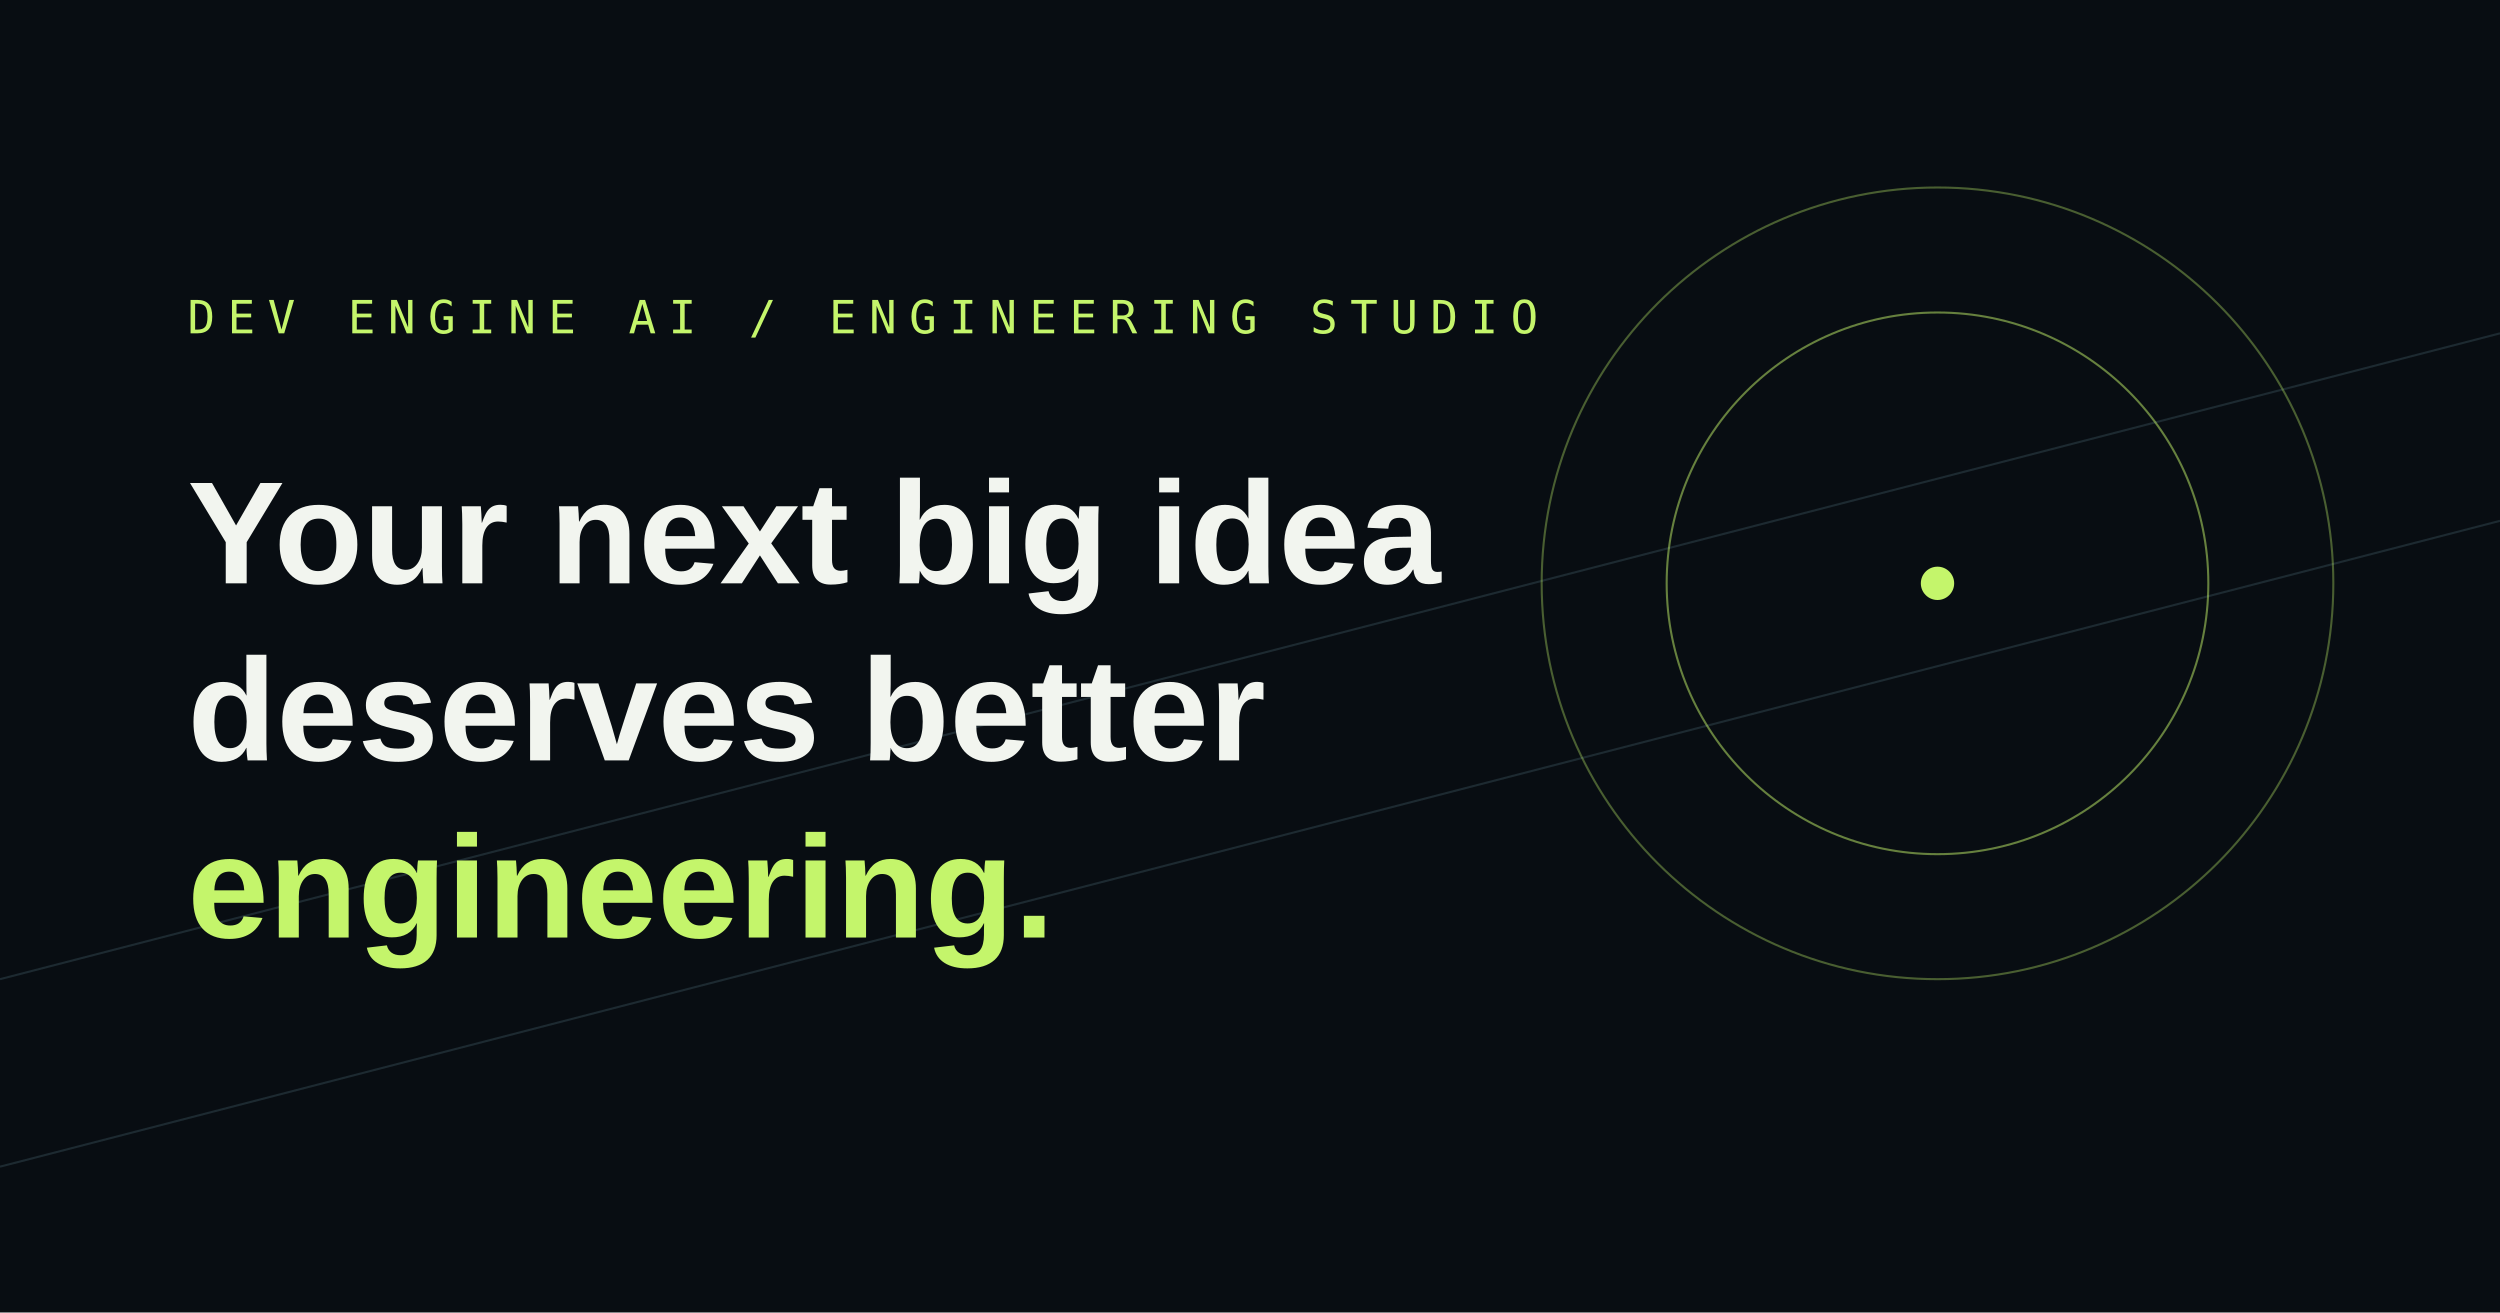
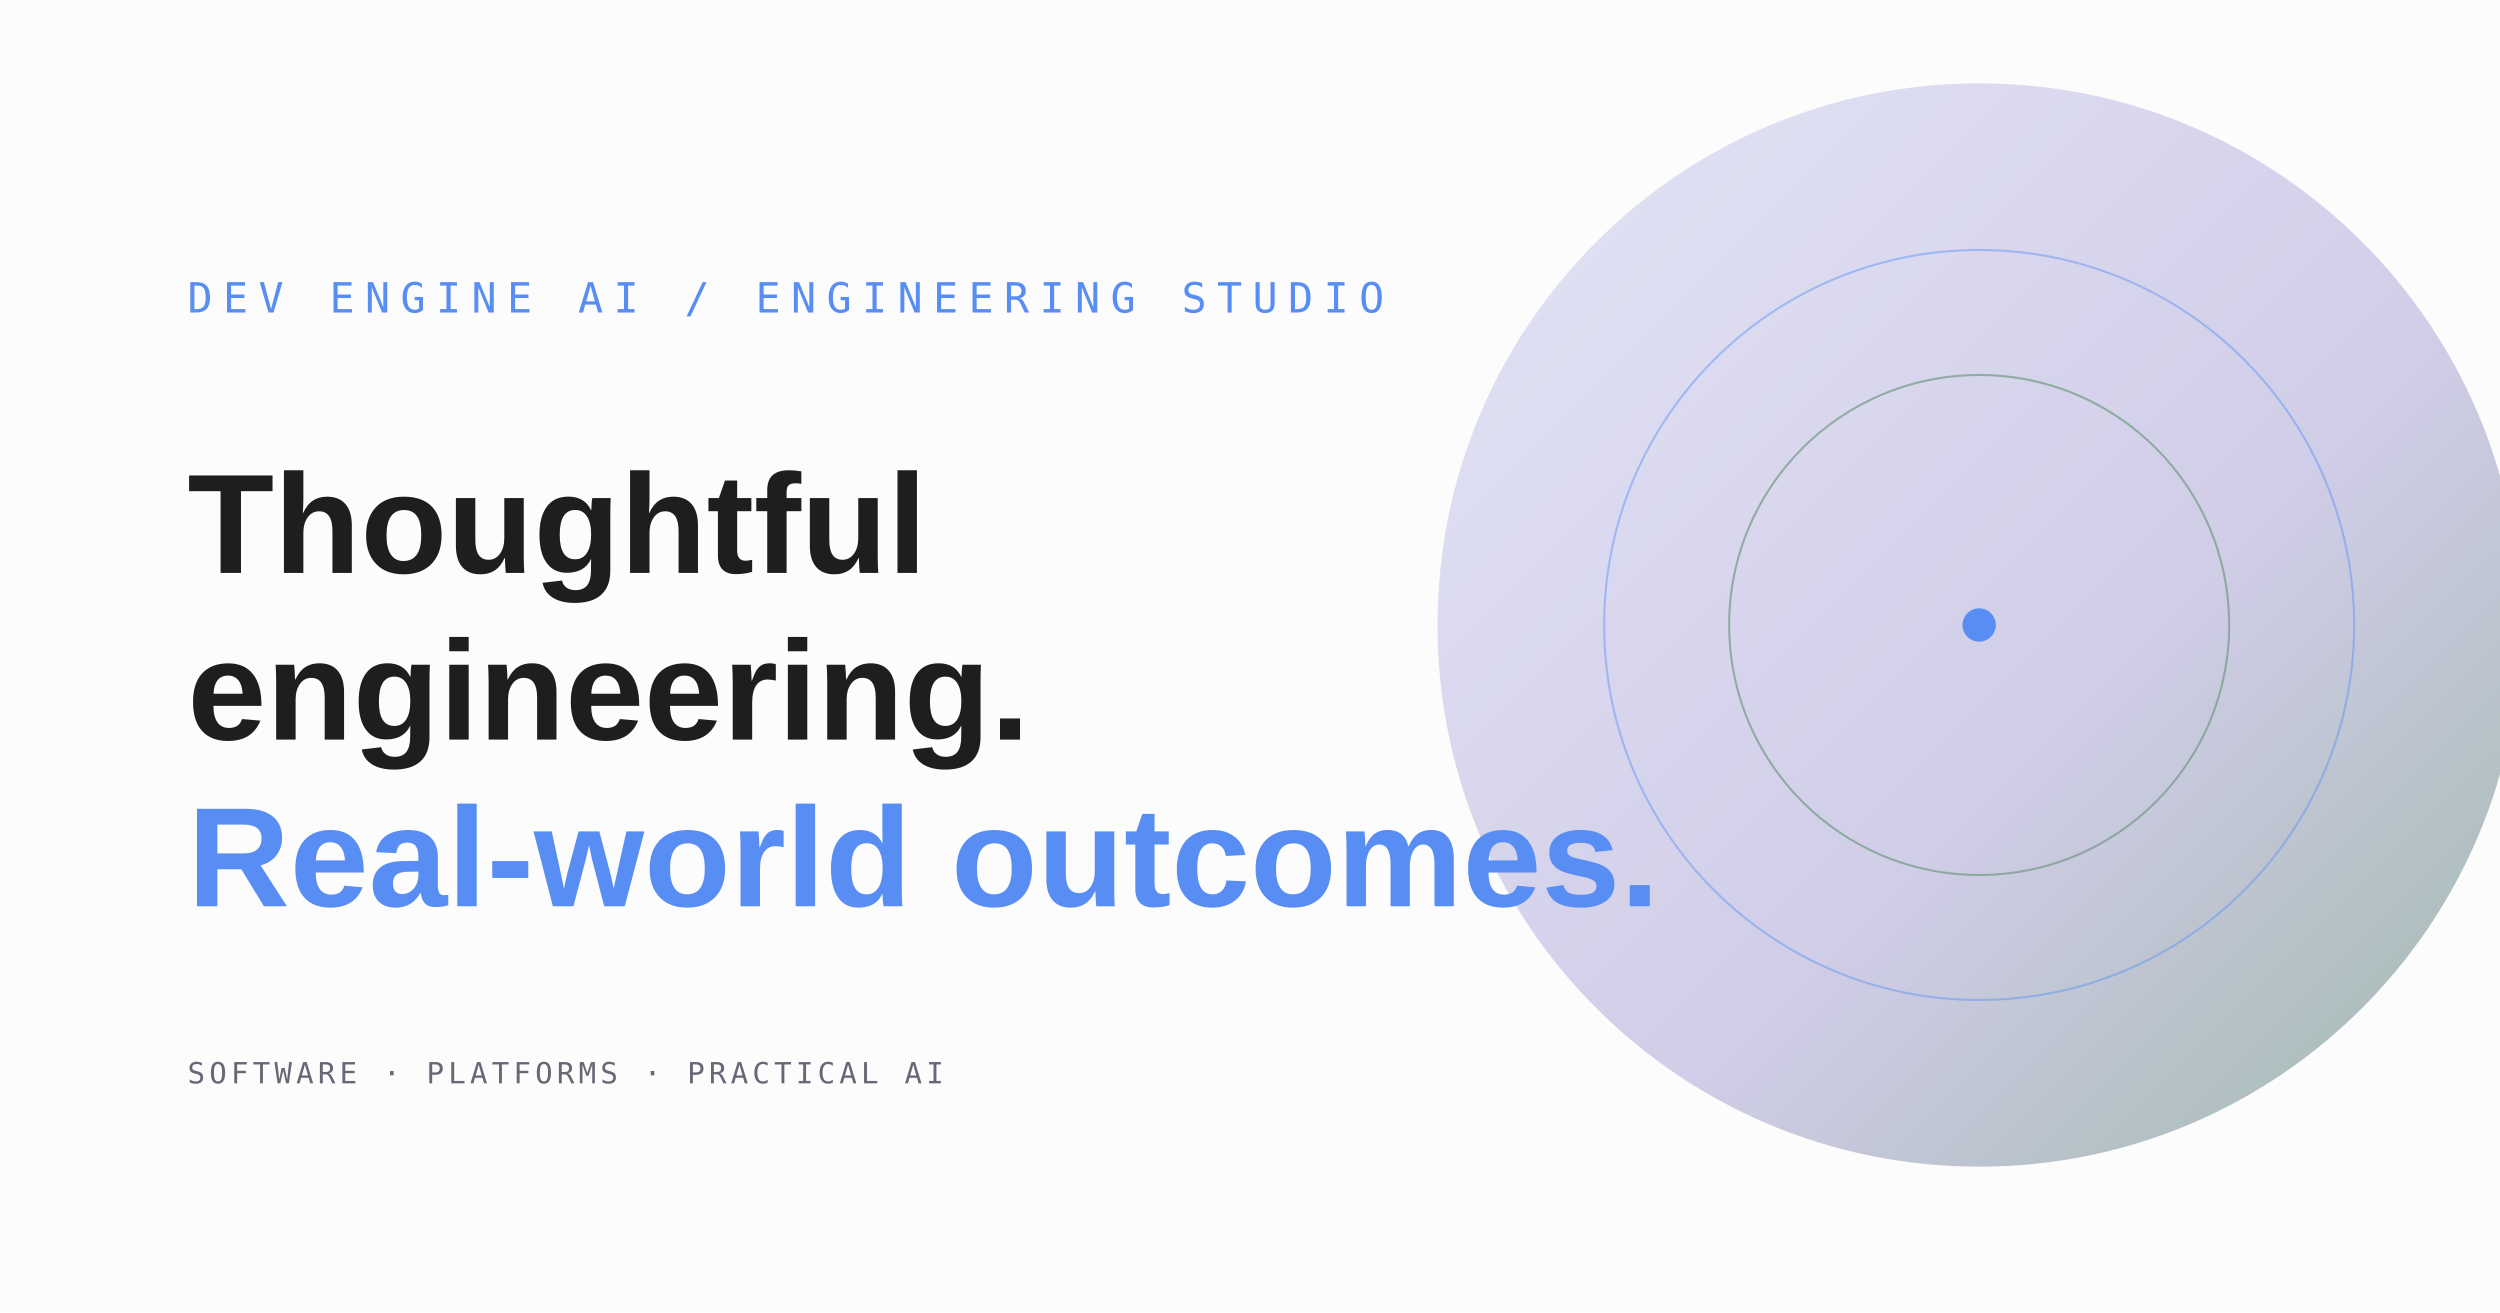
<svg xmlns="http://www.w3.org/2000/svg" width="1200" height="630" viewBox="0 0 1200 630">
-   <rect width="1200" height="630" fill="#080d12" />
-   <path d="M0 470 1200 160M0 560 1200 250" stroke="#1d2a31" stroke-width="1" />
-   <circle cx="930" cy="280" r="190" fill="none" stroke="#c4f56b" stroke-opacity=".35" />
-   <circle cx="930" cy="280" r="130" fill="none" stroke="#c4f56b" stroke-opacity=".5" />
-   <circle cx="930" cy="280" r="8" fill="#c4f56b" />
-   <text x="90" y="160" fill="#c4f56b" font-family="monospace" font-size="22" letter-spacing="6">DEV ENGINE AI / ENGINEERING STUDIO</text>
-   <text x="90" y="280" fill="#f2f5ef" font-family="Arial,sans-serif" font-weight="700" font-size="70">Your next big idea</text>
-   <text x="90" y="365" fill="#f2f5ef" font-family="Arial,sans-serif" font-weight="700" font-size="70">deserves better</text>
-   <text x="90" y="450" fill="#c4f56b" font-family="Arial,sans-serif" font-weight="700" font-size="70">engineering.</text>
+   <defs>
+     <linearGradient id="g" x1="0" y1="0" x2="1" y2="1">
+       <stop stop-color="#dadcf4" />
+       <stop offset=".58" stop-color="#beb9df" />
+       <stop offset="1" stop-color="#749985" />
+     </linearGradient>
+   </defs>
+   <rect width="1200" height="630" fill="#fdfcfd" />
+   <circle cx="950" cy="300" r="260" fill="url(#g)" opacity=".7" />
+   <circle cx="950" cy="300" r="180" fill="none" stroke="#588ef4" stroke-opacity=".45" />
+   <circle cx="950" cy="300" r="120" fill="none" stroke="#749985" stroke-opacity=".7" />
+   <circle cx="950" cy="300" r="8" fill="#588ef4" />
+   <text x="90" y="150" fill="#588ef4" font-family="monospace" font-size="20" letter-spacing="5">DEV ENGINE AI / ENGINEERING STUDIO</text>
+   <text x="90" y="275" fill="#1e1e1e" font-family="Arial,sans-serif" font-weight="700" font-size="68">Thoughtful</text>
+   <text x="90" y="355" fill="#1e1e1e" font-family="Arial,sans-serif" font-weight="700" font-size="68">engineering.</text>
+   <text x="90" y="435" fill="#588ef4" font-family="Arial,sans-serif" font-weight="700" font-size="68">Real-world outcomes.</text>
+   <text x="90" y="520" fill="#686775" font-family="monospace" font-size="14" letter-spacing="2">SOFTWARE · PLATFORMS · PRACTICAL AI</text>
</svg>
